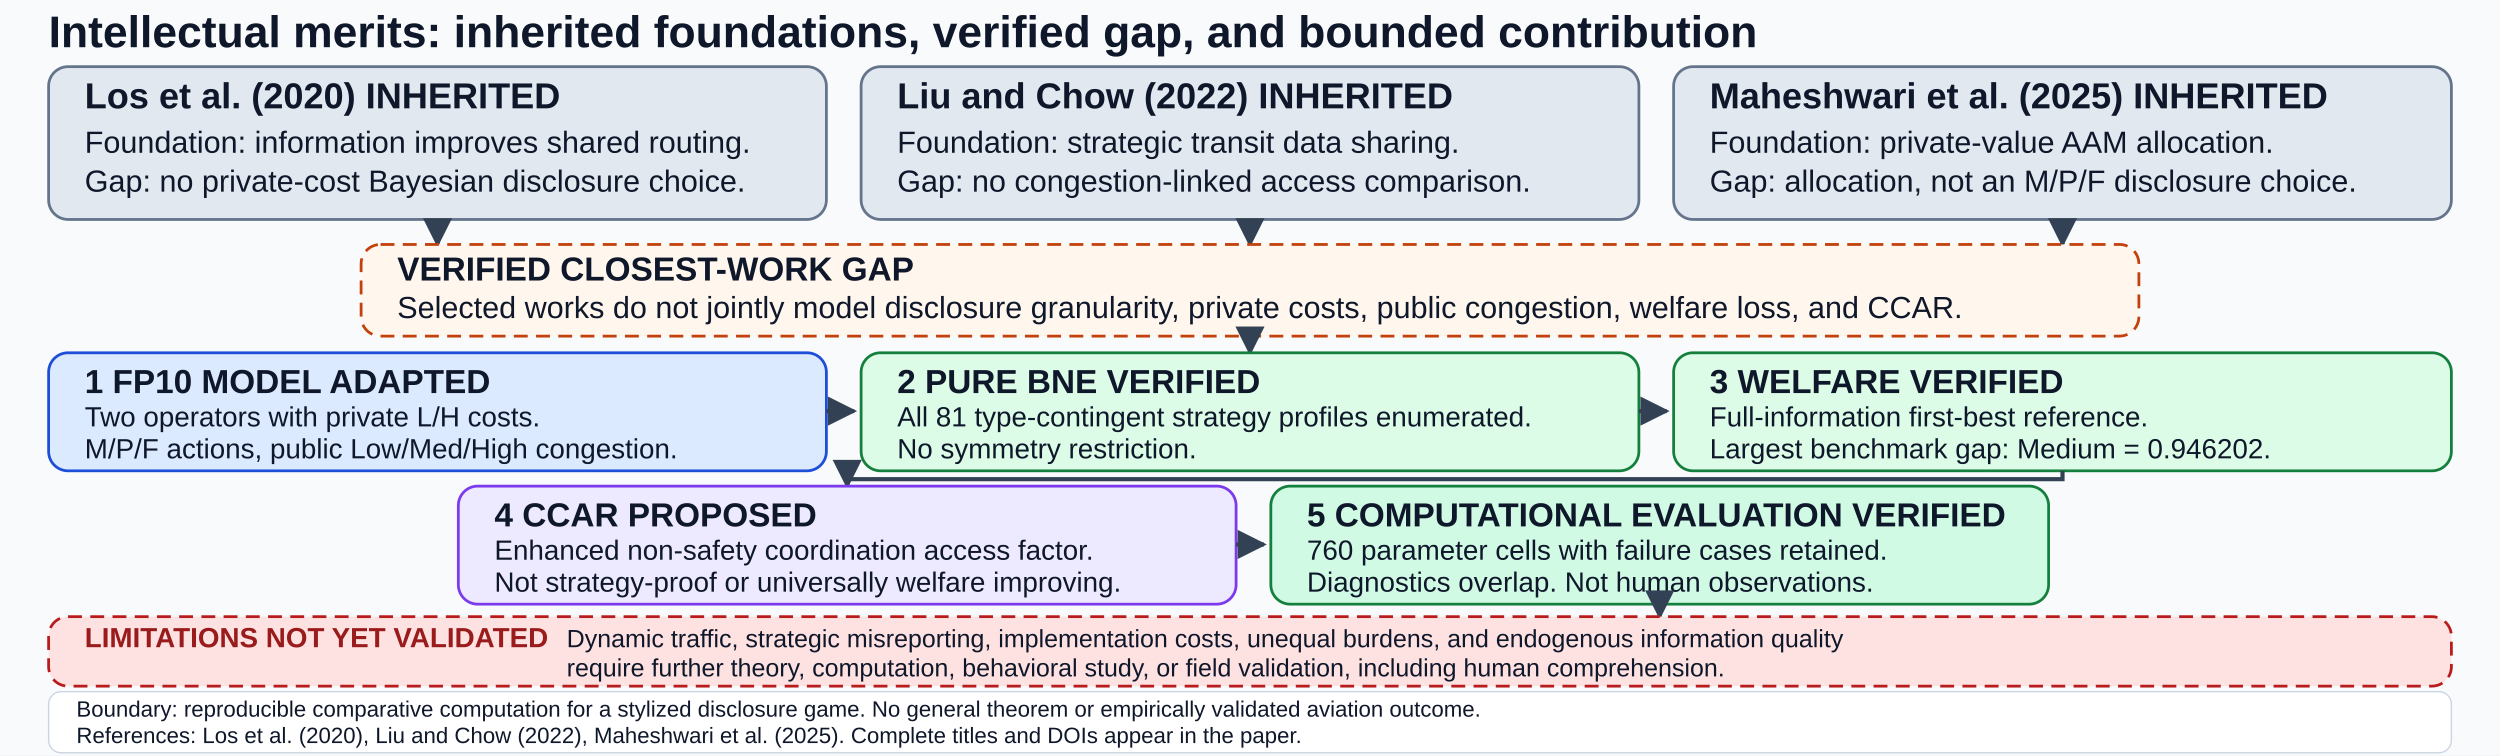
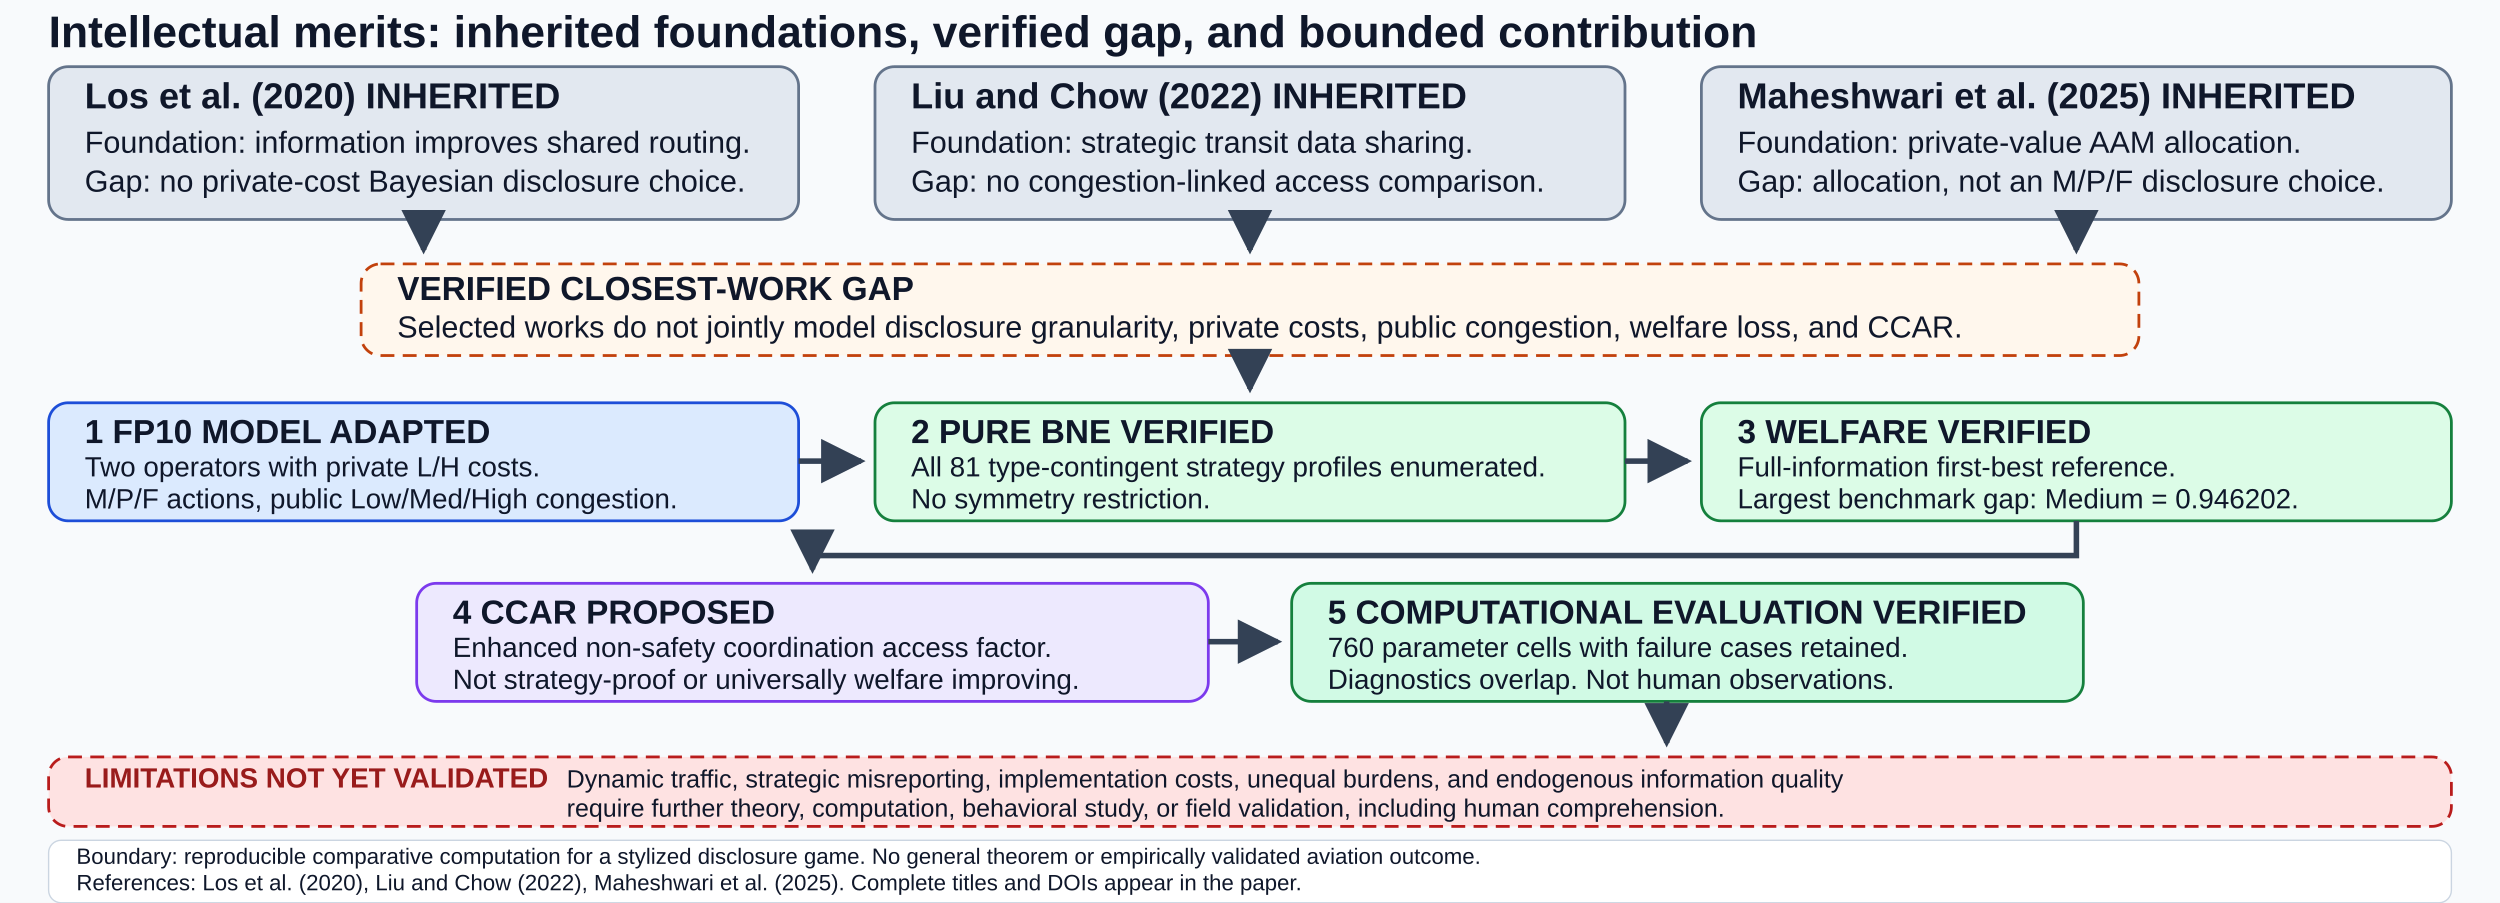
- <svg xmlns="http://www.w3.org/2000/svg" width="1800" height="544" viewBox="0 0 1800 544" role="img" aria-labelledby="title desc">
+ <svg xmlns="http://www.w3.org/2000/svg" width="1800" height="650" viewBox="0 0 1800 650" role="img" aria-labelledby="title desc">
  <defs>
-     <marker id="arrow" viewBox="0 0 10 10" refX="9" refY="5" markerWidth="7" markerHeight="7" orient="auto-start-reverse">
+     <marker id="arrow" viewBox="0 0 10 10" refX="9" refY="5" markerWidth="8" markerHeight="8" orient="auto-start-reverse">
      <path d="M 0 0 L 10 5 L 0 10 z" fill="#334155" />
    </marker>
    <style>
      .t{font-family:Arial,Helvetica,sans-serif;fill:#0f172a}
      .title{font-size:32px;font-weight:700}
      .card-head{font-size:26px;font-weight:700}
      .card-body{font-size:22px}
      .gap-head{font-size:24px;font-weight:700}
      .gap-body{font-size:22px}
      .step-head{font-size:24px;font-weight:700}
      .step-body{font-size:20px}
      .limit-head{font-size:20px;font-weight:700;fill:#991b1b}
      .limit-body{font-size:18px}
      .boundary{font-size:16px}
      .box{rx:14;ry:14;stroke-width:2}
-       .connector{stroke:#334155;stroke-width:3;fill:none;marker-end:url(#arrow)}
+       .connector{stroke:#334155;stroke-width:4;fill:none;marker-end:url(#arrow)}
    </style>
  </defs>
-   <rect id="background" width="1800" height="544" fill="#f8fafc" />
+   <rect id="background" width="1800" height="650" fill="#f8fafc" />
  <text x="35" y="34" class="t title">Intellectual merits: inherited foundations, verified gap, and bounded contribution</text>
  <g id="lit-los" data-card="literature-los">
-     <rect x="35" y="48" width="560" height="110" class="box" fill="#e2e8f0" stroke="#64748b" />
+     <rect x="35" y="48" width="540" height="110" class="box" fill="#e2e8f0" stroke="#64748b" />
    <text x="61" y="78" class="t card-head" data-role="heading">Los et al. (2020)   INHERITED</text>
    <text x="61" y="110" class="t card-body" data-role="body">Foundation: information improves shared routing.</text>
    <text x="61" y="138" class="t card-body" data-role="body">Gap: no private-cost Bayesian disclosure choice.</text>
  </g>
  <g id="lit-liu" data-card="literature-liu-chow">
-     <rect x="620" y="48" width="560" height="110" class="box" fill="#e2e8f0" stroke="#64748b" />
-     <text x="646" y="78" class="t card-head" data-role="heading">Liu and Chow (2022)   INHERITED</text>
-     <text x="646" y="110" class="t card-body" data-role="body">Foundation: strategic transit data sharing.</text>
-     <text x="646" y="138" class="t card-body" data-role="body">Gap: no congestion-linked access comparison.</text>
+     <rect x="630" y="48" width="540" height="110" class="box" fill="#e2e8f0" stroke="#64748b" />
+     <text x="656" y="78" class="t card-head" data-role="heading">Liu and Chow (2022)   INHERITED</text>
+     <text x="656" y="110" class="t card-body" data-role="body">Foundation: strategic transit data sharing.</text>
+     <text x="656" y="138" class="t card-body" data-role="body">Gap: no congestion-linked access comparison.</text>
  </g>
  <g id="lit-maheshwari" data-card="literature-maheshwari">
-     <rect x="1205" y="48" width="560" height="110" class="box" fill="#e2e8f0" stroke="#64748b" />
-     <text x="1231" y="78" class="t card-head" data-role="heading">Maheshwari et al. (2025)   INHERITED</text>
-     <text x="1231" y="110" class="t card-body" data-role="body">Foundation: private-value AAM allocation.</text>
-     <text x="1231" y="138" class="t card-body" data-role="body">Gap: allocation, not an M/P/F disclosure choice.</text>
+     <rect x="1225" y="48" width="540" height="110" class="box" fill="#e2e8f0" stroke="#64748b" />
+     <text x="1251" y="78" class="t card-head" data-role="heading">Maheshwari et al. (2025)   INHERITED</text>
+     <text x="1251" y="110" class="t card-body" data-role="body">Foundation: private-value AAM allocation.</text>
+     <text x="1251" y="138" class="t card-body" data-role="body">Gap: allocation, not an M/P/F disclosure choice.</text>
  </g>
-   <path d="M315 158 L315 176" class="connector" />
-   <path d="M900 158 L900 176" class="connector" />
-   <path d="M1485 158 L1485 176" class="connector" />
+   <path d="M305 158 L305 180" class="connector" />
+   <path d="M900 158 L900 180" class="connector" />
+   <path d="M1495 158 L1495 180" class="connector" />
  <g id="gap" data-card="bounded-gap">
-     <rect x="260" y="176" width="1280" height="66" class="box" fill="#fff7ed" stroke="#c2410c" stroke-dasharray="10 6" />
-     <text x="286" y="202" class="t gap-head" data-role="heading">VERIFIED CLOSEST-WORK GAP</text>
-     <text x="286" y="229" class="t gap-body" data-role="body">Selected works do not jointly model disclosure granularity, private costs, public congestion, welfare loss, and CCAR.</text>
+     <rect x="260" y="190" width="1280" height="66" class="box" fill="#fff7ed" stroke="#c2410c" stroke-dasharray="10 6" />
+     <text x="286" y="216" class="t gap-head" data-role="heading">VERIFIED CLOSEST-WORK GAP</text>
+     <text x="286" y="243" class="t gap-body" data-role="body">Selected works do not jointly model disclosure granularity, private costs, public congestion, welfare loss, and CCAR.</text>
  </g>
-   <path d="M900 242 L900 254" class="connector" />
+   <path d="M900 256 L900 280" class="connector" />
  <g id="step-model" data-card="step-1-model">
-     <rect x="35" y="254" width="560" height="85" class="box" fill="#dbeafe" stroke="#1d4ed8" />
-     <text x="61" y="283" class="t step-head" data-role="heading">1   FP10 MODEL   ADAPTED</text>
-     <text x="61" y="307" class="t step-body" data-role="body">Two operators with private L/H costs.</text>
-     <text x="61" y="330" class="t step-body" data-role="body">M/P/F actions, public Low/Med/High congestion.</text>
+     <rect x="35" y="290" width="540" height="85" class="box" fill="#dbeafe" stroke="#1d4ed8" />
+     <text x="61" y="319" class="t step-head" data-role="heading">1   FP10 MODEL   ADAPTED</text>
+     <text x="61" y="343" class="t step-body" data-role="body">Two operators with private L/H costs.</text>
+     <text x="61" y="366" class="t step-body" data-role="body">M/P/F actions, public Low/Med/High congestion.</text>
  </g>
-   <path d="M595 296 L615 296" class="connector" />
+   <path d="M575 332 L620 332" class="connector" />
  <g id="step-bne" data-card="step-2-bne">
-     <rect x="620" y="254" width="560" height="85" class="box" fill="#dcfce7" stroke="#15803d" />
-     <text x="646" y="283" class="t step-head" data-role="heading">2   PURE BNE   VERIFIED</text>
-     <text x="646" y="307" class="t step-body" data-role="body">All 81 type-contingent strategy profiles enumerated.</text>
-     <text x="646" y="330" class="t step-body" data-role="body">No symmetry restriction.</text>
+     <rect x="630" y="290" width="540" height="85" class="box" fill="#dcfce7" stroke="#15803d" />
+     <text x="656" y="319" class="t step-head" data-role="heading">2   PURE BNE   VERIFIED</text>
+     <text x="656" y="343" class="t step-body" data-role="body">All 81 type-contingent strategy profiles enumerated.</text>
+     <text x="656" y="366" class="t step-body" data-role="body">No symmetry restriction.</text>
  </g>
-   <path d="M1180 296 L1200 296" class="connector" />
+   <path d="M1170 332 L1215 332" class="connector" />
  <g id="step-welfare" data-card="step-3-welfare">
-     <rect x="1205" y="254" width="560" height="85" class="box" fill="#dcfce7" stroke="#15803d" />
-     <text x="1231" y="283" class="t step-head" data-role="heading">3   WELFARE   VERIFIED</text>
-     <text x="1231" y="307" class="t step-body" data-role="body">Full-information first-best reference.</text>
-     <text x="1231" y="330" class="t step-body" data-role="body">Largest benchmark gap: Medium = 0.946202.</text>
+     <rect x="1225" y="290" width="540" height="85" class="box" fill="#dcfce7" stroke="#15803d" />
+     <text x="1251" y="319" class="t step-head" data-role="heading">3   WELFARE   VERIFIED</text>
+     <text x="1251" y="343" class="t step-body" data-role="body">Full-information first-best reference.</text>
+     <text x="1251" y="366" class="t step-body" data-role="body">Largest benchmark gap: Medium = 0.946202.</text>
  </g>
-   <path d="M1485 339 L1485 345 L610 345 L610 350" class="connector" />
+   <path d="M1495 375 L1495 400 L585 400 L585 410" class="connector" />
  <g id="step-ccar" data-card="step-4-ccar">
-     <rect x="330" y="350" width="560" height="85" class="box" fill="#ede9fe" stroke="#7c3aed" />
-     <text x="356" y="379" class="t step-head" data-role="heading">4   CCAR   PROPOSED</text>
-     <text x="356" y="403" class="t step-body" data-role="body">Enhanced non-safety coordination access factor.</text>
-     <text x="356" y="426" class="t step-body" data-role="body">Not strategy-proof or universally welfare improving.</text>
+     <rect x="300" y="420" width="570" height="85" class="box" fill="#ede9fe" stroke="#7c3aed" />
+     <text x="326" y="449" class="t step-head" data-role="heading">4   CCAR   PROPOSED</text>
+     <text x="326" y="473" class="t step-body" data-role="body">Enhanced non-safety coordination access factor.</text>
+     <text x="326" y="496" class="t step-body" data-role="body">Not strategy-proof or universally welfare improving.</text>
  </g>
-   <path d="M890 392 L910 392" class="connector" />
+   <path d="M870 462 L920 462" class="connector" />
  <g id="step-computation" data-card="step-5-computation">
-     <rect x="915" y="350" width="560" height="85" class="box" fill="#d1fae5" stroke="#15803d" />
-     <text x="941" y="379" class="t step-head" data-role="heading">5   COMPUTATIONAL EVALUATION   VERIFIED</text>
-     <text x="941" y="403" class="t step-body" data-role="body">760 parameter cells with failure cases retained.</text>
-     <text x="941" y="426" class="t step-body" data-role="body">Diagnostics overlap. Not human observations.</text>
+     <rect x="930" y="420" width="570" height="85" class="box" fill="#d1fae5" stroke="#15803d" />
+     <text x="956" y="449" class="t step-head" data-role="heading">5   COMPUTATIONAL EVALUATION   VERIFIED</text>
+     <text x="956" y="473" class="t step-body" data-role="body">760 parameter cells with failure cases retained.</text>
+     <text x="956" y="496" class="t step-body" data-role="body">Diagnostics overlap. Not human observations.</text>
  </g>
-   <path d="M1195 435 L1195 444" class="connector" />
+   <path d="M1200 505 L1200 535" class="connector" />
  <g id="limitations" data-card="limitations">
-     <rect x="35" y="444" width="1730" height="50" class="box" fill="#fee2e2" stroke="#b91c1c" stroke-dasharray="10 6" />
-     <text x="61" y="466" class="t limit-head" data-role="heading">LIMITATIONS   NOT YET VALIDATED</text>
-     <text x="408" y="466" class="t limit-body" data-role="body">Dynamic traffic, strategic misreporting, implementation costs, unequal burdens, and endogenous information quality</text>
-     <text x="408" y="487" class="t limit-body" data-role="body">require further theory, computation, behavioral study, or field validation, including human comprehension.</text>
+     <rect x="35" y="545" width="1730" height="50" class="box" fill="#fee2e2" stroke="#b91c1c" stroke-dasharray="10 6" />
+     <text x="61" y="567" class="t limit-head" data-role="heading">LIMITATIONS   NOT YET VALIDATED</text>
+     <text x="408" y="567" class="t limit-body" data-role="body">Dynamic traffic, strategic misreporting, implementation costs, unequal burdens, and endogenous information quality</text>
+     <text x="408" y="588" class="t limit-body" data-role="body">require further theory, computation, behavioral study, or field validation, including human comprehension.</text>
  </g>
  <g id="boundary" data-card="contribution-boundary">
-     <rect x="35" y="498" width="1730" height="44" rx="9" ry="9" fill="#ffffff" stroke="#cbd5e1" />
-     <text x="55" y="516" class="t boundary" data-role="body">Boundary: reproducible comparative computation for a stylized disclosure game. No general theorem or empirically validated aviation outcome.</text>
-     <text x="55" y="535" class="t boundary" data-role="body">References: Los et al. (2020), Liu and Chow (2022), Maheshwari et al. (2025). Complete titles and DOIs appear in the paper.</text>
+     <rect x="35" y="605" width="1730" height="45" rx="9" ry="9" fill="#ffffff" stroke="#cbd5e1" />
+     <text x="55" y="622" class="t boundary" data-role="body">Boundary: reproducible comparative computation for a stylized disclosure game. No general theorem or empirically validated aviation outcome.</text>
+     <text x="55" y="641" class="t boundary" data-role="body">References: Los et al. (2020), Liu and Chow (2022), Maheshwari et al. (2025). Complete titles and DOIs appear in the paper.</text>
  </g>
</svg>
